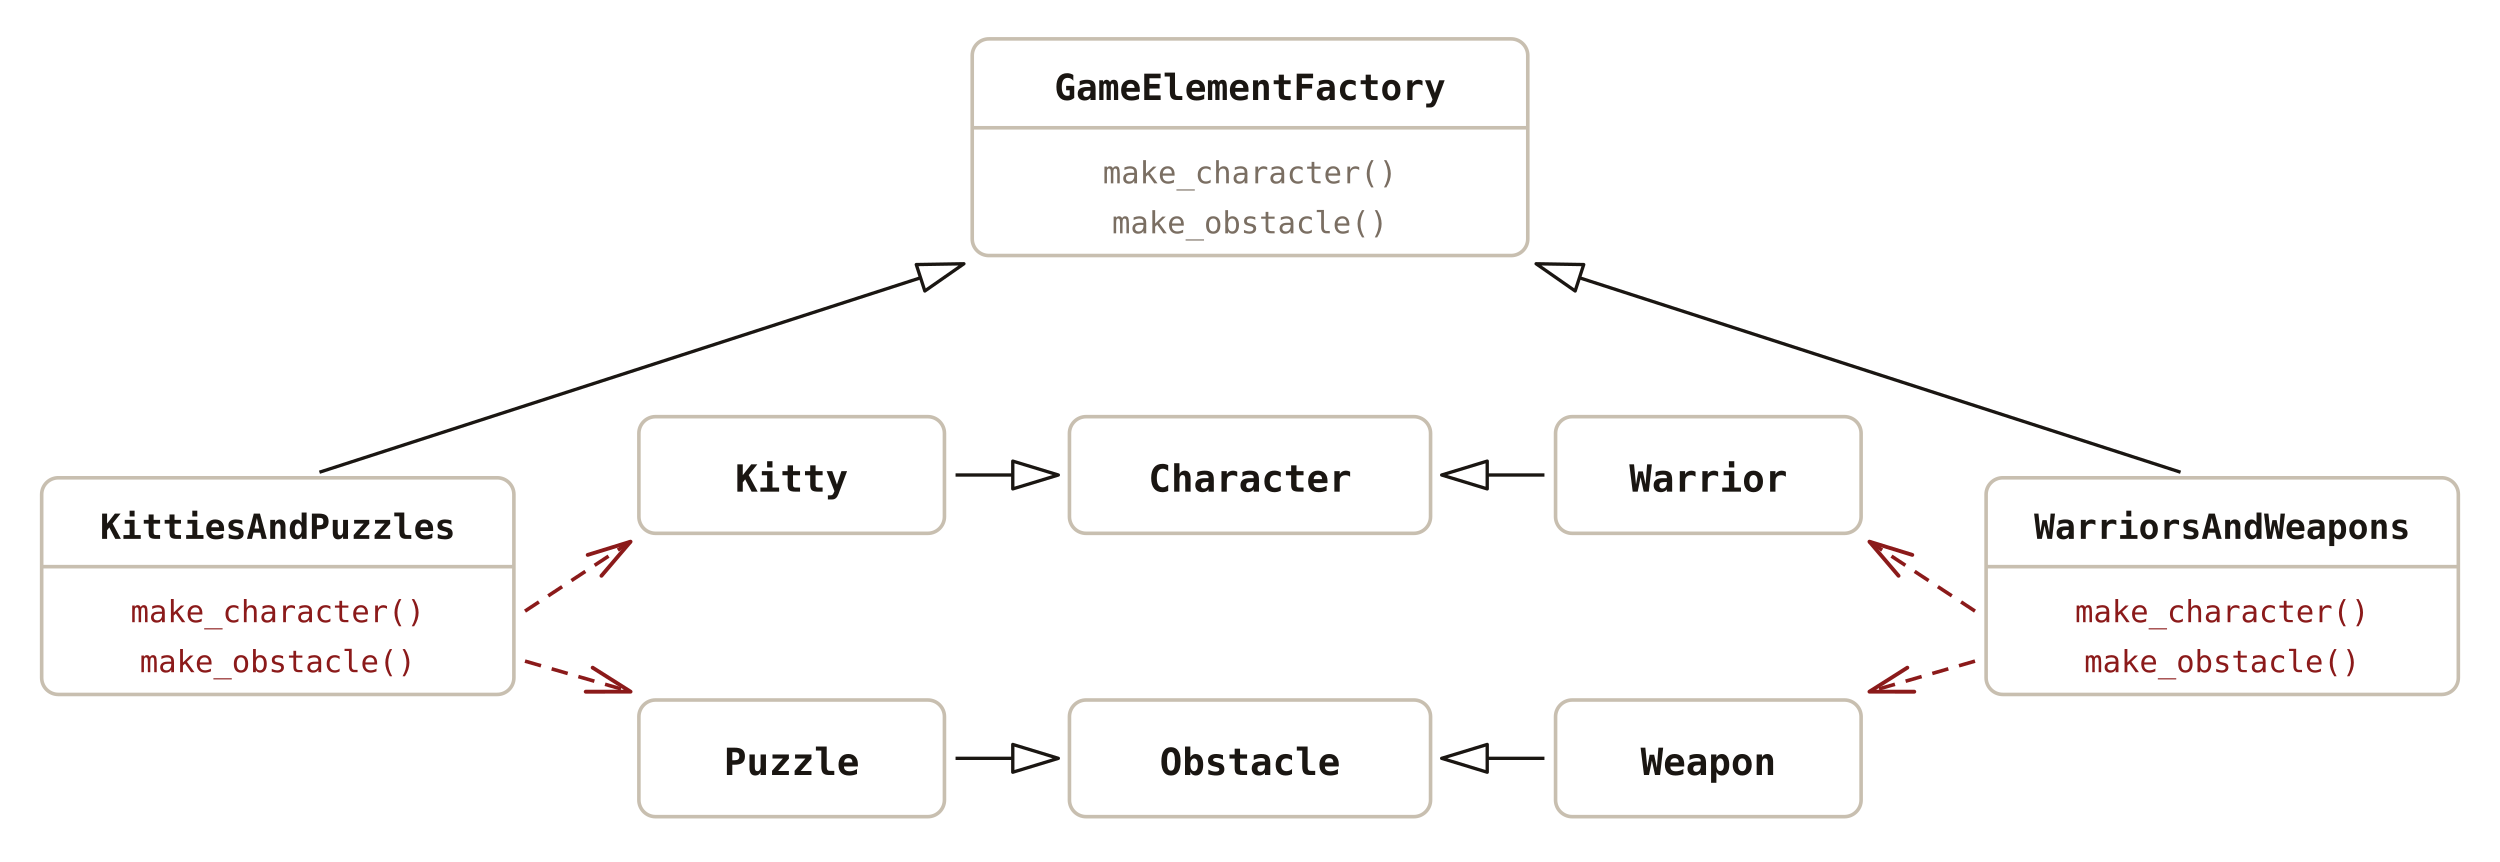
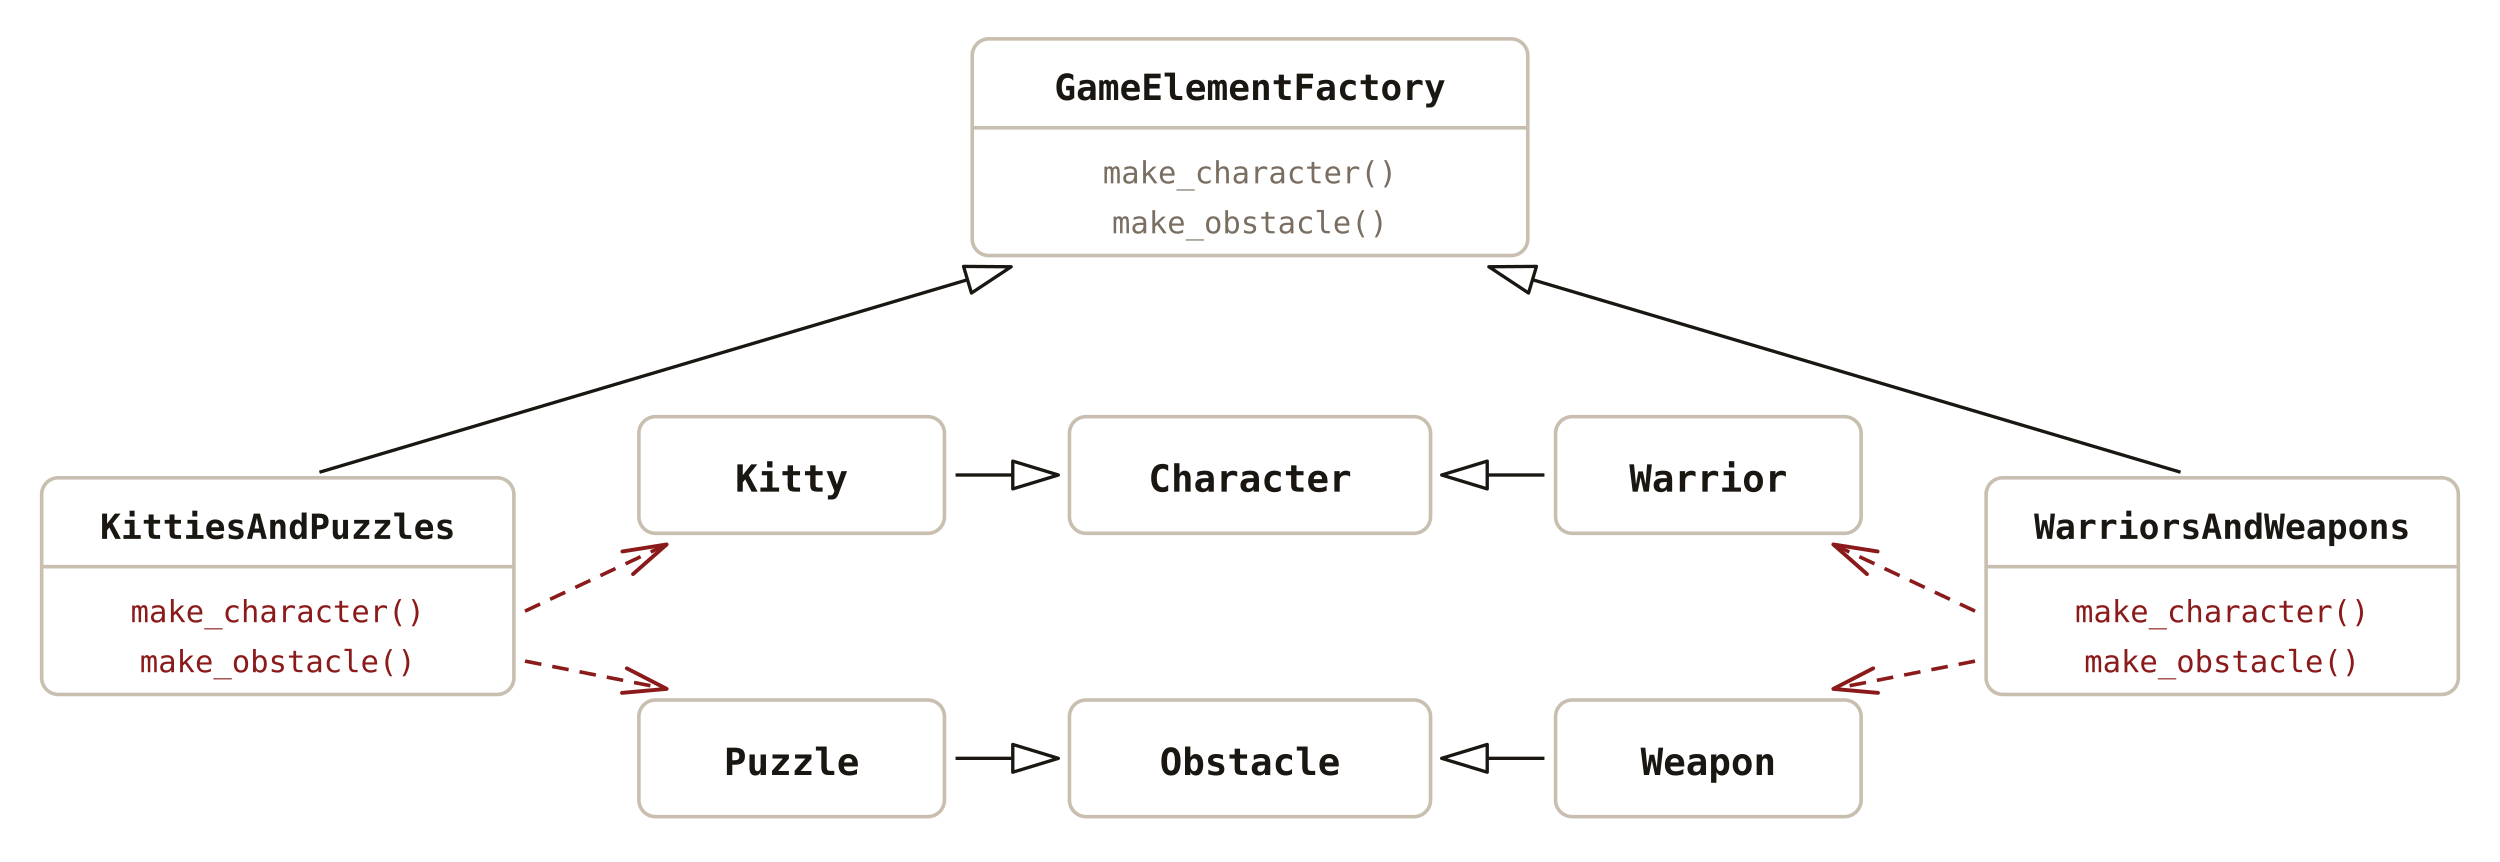
<svg xmlns="http://www.w3.org/2000/svg" viewBox="0 0 900 310" font-family="'JetBrains Mono', Consolas, monospace">
  <defs>
    <marker id="af-tri" viewBox="0 0 18 12" refX="1" refY="6" markerWidth="18" markerHeight="12" orient="auto" markerUnits="userSpaceOnUse">
      <path d="M1,1 L17.4,6 L1,11 Z" fill="none" stroke="#1a1612" stroke-width="1.2" stroke-linejoin="round" />
    </marker>
    <marker id="af-open" viewBox="0 0 18 12" refX="17" refY="6" markerWidth="18" markerHeight="12" orient="auto" markerUnits="userSpaceOnUse">
      <path d="M1.5,1.5 L17,6 L1.5,10.5" fill="none" stroke="#8b1a1a" stroke-width="1.4" stroke-linecap="round" stroke-linejoin="round" />
    </marker>
  </defs>
-   <line x1="115" y1="170" x2="331.4" y2="100.0" stroke="#1a1612" stroke-width="1.2" marker-end="url(#af-tri)" />
-   <line x1="785" y1="170" x2="568.6" y2="100.0" stroke="#1a1612" stroke-width="1.2" marker-end="url(#af-tri)" />
+   <line x1="115" y1="170" x2="348.3" y2="100.7" stroke="#1a1612" stroke-width="1.2" marker-end="url(#af-tri)" />
+   <line x1="785" y1="170" x2="551.7" y2="100.7" stroke="#1a1612" stroke-width="1.2" marker-end="url(#af-tri)" />
  <line x1="344" y1="171" x2="364.6" y2="171" stroke="#1a1612" stroke-width="1.2" marker-end="url(#af-tri)" />
  <line x1="556" y1="171" x2="535.4" y2="171" stroke="#1a1612" stroke-width="1.2" marker-end="url(#af-tri)" />
  <line x1="344" y1="273" x2="364.6" y2="273" stroke="#1a1612" stroke-width="1.2" marker-end="url(#af-tri)" />
  <line x1="556" y1="273" x2="535.4" y2="273" stroke="#1a1612" stroke-width="1.2" marker-end="url(#af-tri)" />
-   <line x1="189" y1="220" x2="227" y2="195" stroke="#8b1a1a" stroke-width="1.3" stroke-dasharray="6,4" marker-end="url(#af-open)" />
-   <line x1="189" y1="238" x2="227" y2="249" stroke="#8b1a1a" stroke-width="1.3" stroke-dasharray="6,4" marker-end="url(#af-open)" />
-   <line x1="711" y1="220" x2="673" y2="195" stroke="#8b1a1a" stroke-width="1.3" stroke-dasharray="6,4" marker-end="url(#af-open)" />
-   <line x1="711" y1="238" x2="673" y2="249" stroke="#8b1a1a" stroke-width="1.3" stroke-dasharray="6,4" marker-end="url(#af-open)" />
+   <line x1="189" y1="220" x2="240" y2="196" stroke="#8b1a1a" stroke-width="1.3" stroke-dasharray="6,4" marker-end="url(#af-open)" />
+   <line x1="189" y1="238" x2="240" y2="248" stroke="#8b1a1a" stroke-width="1.3" stroke-dasharray="6,4" marker-end="url(#af-open)" />
+   <line x1="711" y1="220" x2="660" y2="196" stroke="#8b1a1a" stroke-width="1.3" stroke-dasharray="6,4" marker-end="url(#af-open)" />
+   <line x1="711" y1="238" x2="660" y2="248" stroke="#8b1a1a" stroke-width="1.3" stroke-dasharray="6,4" marker-end="url(#af-open)" />
  <rect x="350" y="14" width="200" height="78" fill="none" stroke="#c8bfb0" stroke-width="1.3" rx="6" />
  <line x1="350" y1="46" x2="550" y2="46" stroke="#c8bfb0" stroke-width="1.3" />
  <text x="450" y="36" font-size="13" font-weight="bold" fill="#1a1612" text-anchor="middle">GameElementFactory</text>
  <text x="450" y="66" font-size="11" fill="#7a6e62" text-anchor="middle">make_character()</text>
  <text x="450" y="84" font-size="11" fill="#7a6e62" text-anchor="middle">make_obstacle()</text>
  <rect x="15" y="172" width="170" height="78" fill="none" stroke="#c8bfb0" stroke-width="1.3" rx="6" />
  <line x1="15" y1="204" x2="185" y2="204" stroke="#c8bfb0" stroke-width="1.3" />
  <text x="100" y="194" font-size="12.5" font-weight="bold" fill="#1a1612" text-anchor="middle">KittiesAndPuzzles</text>
  <text x="100" y="224" font-size="11" fill="#8b1a1a" text-anchor="middle">make_character()</text>
  <text x="100" y="242" font-size="11" fill="#8b1a1a" text-anchor="middle">make_obstacle()</text>
  <rect x="715" y="172" width="170" height="78" fill="none" stroke="#c8bfb0" stroke-width="1.3" rx="6" />
  <line x1="715" y1="204" x2="885" y2="204" stroke="#c8bfb0" stroke-width="1.3" />
  <text x="800" y="194" font-size="12.5" font-weight="bold" fill="#1a1612" text-anchor="middle">WarriorsAndWeapons</text>
  <text x="800" y="224" font-size="11" fill="#8b1a1a" text-anchor="middle">make_character()</text>
  <text x="800" y="242" font-size="11" fill="#8b1a1a" text-anchor="middle">make_obstacle()</text>
  <rect x="230" y="150" width="110" height="42" fill="none" stroke="#c8bfb0" stroke-width="1.3" rx="6" />
  <text x="285" y="177" font-size="13.5" font-weight="bold" fill="#1a1612" text-anchor="middle">Kitty</text>
  <rect x="385" y="150" width="130" height="42" fill="none" stroke="#c8bfb0" stroke-width="1.3" rx="6" />
  <text x="450" y="177" font-size="13.5" font-weight="bold" fill="#1a1612" text-anchor="middle">Character</text>
  <rect x="560" y="150" width="110" height="42" fill="none" stroke="#c8bfb0" stroke-width="1.3" rx="6" />
  <text x="615" y="177" font-size="13.5" font-weight="bold" fill="#1a1612" text-anchor="middle">Warrior</text>
  <rect x="230" y="252" width="110" height="42" fill="none" stroke="#c8bfb0" stroke-width="1.3" rx="6" />
  <text x="285" y="279" font-size="13.5" font-weight="bold" fill="#1a1612" text-anchor="middle">Puzzle</text>
  <rect x="385" y="252" width="130" height="42" fill="none" stroke="#c8bfb0" stroke-width="1.3" rx="6" />
  <text x="450" y="279" font-size="13.5" font-weight="bold" fill="#1a1612" text-anchor="middle">Obstacle</text>
  <rect x="560" y="252" width="110" height="42" fill="none" stroke="#c8bfb0" stroke-width="1.3" rx="6" />
  <text x="615" y="279" font-size="13.5" font-weight="bold" fill="#1a1612" text-anchor="middle">Weapon</text>
</svg>
